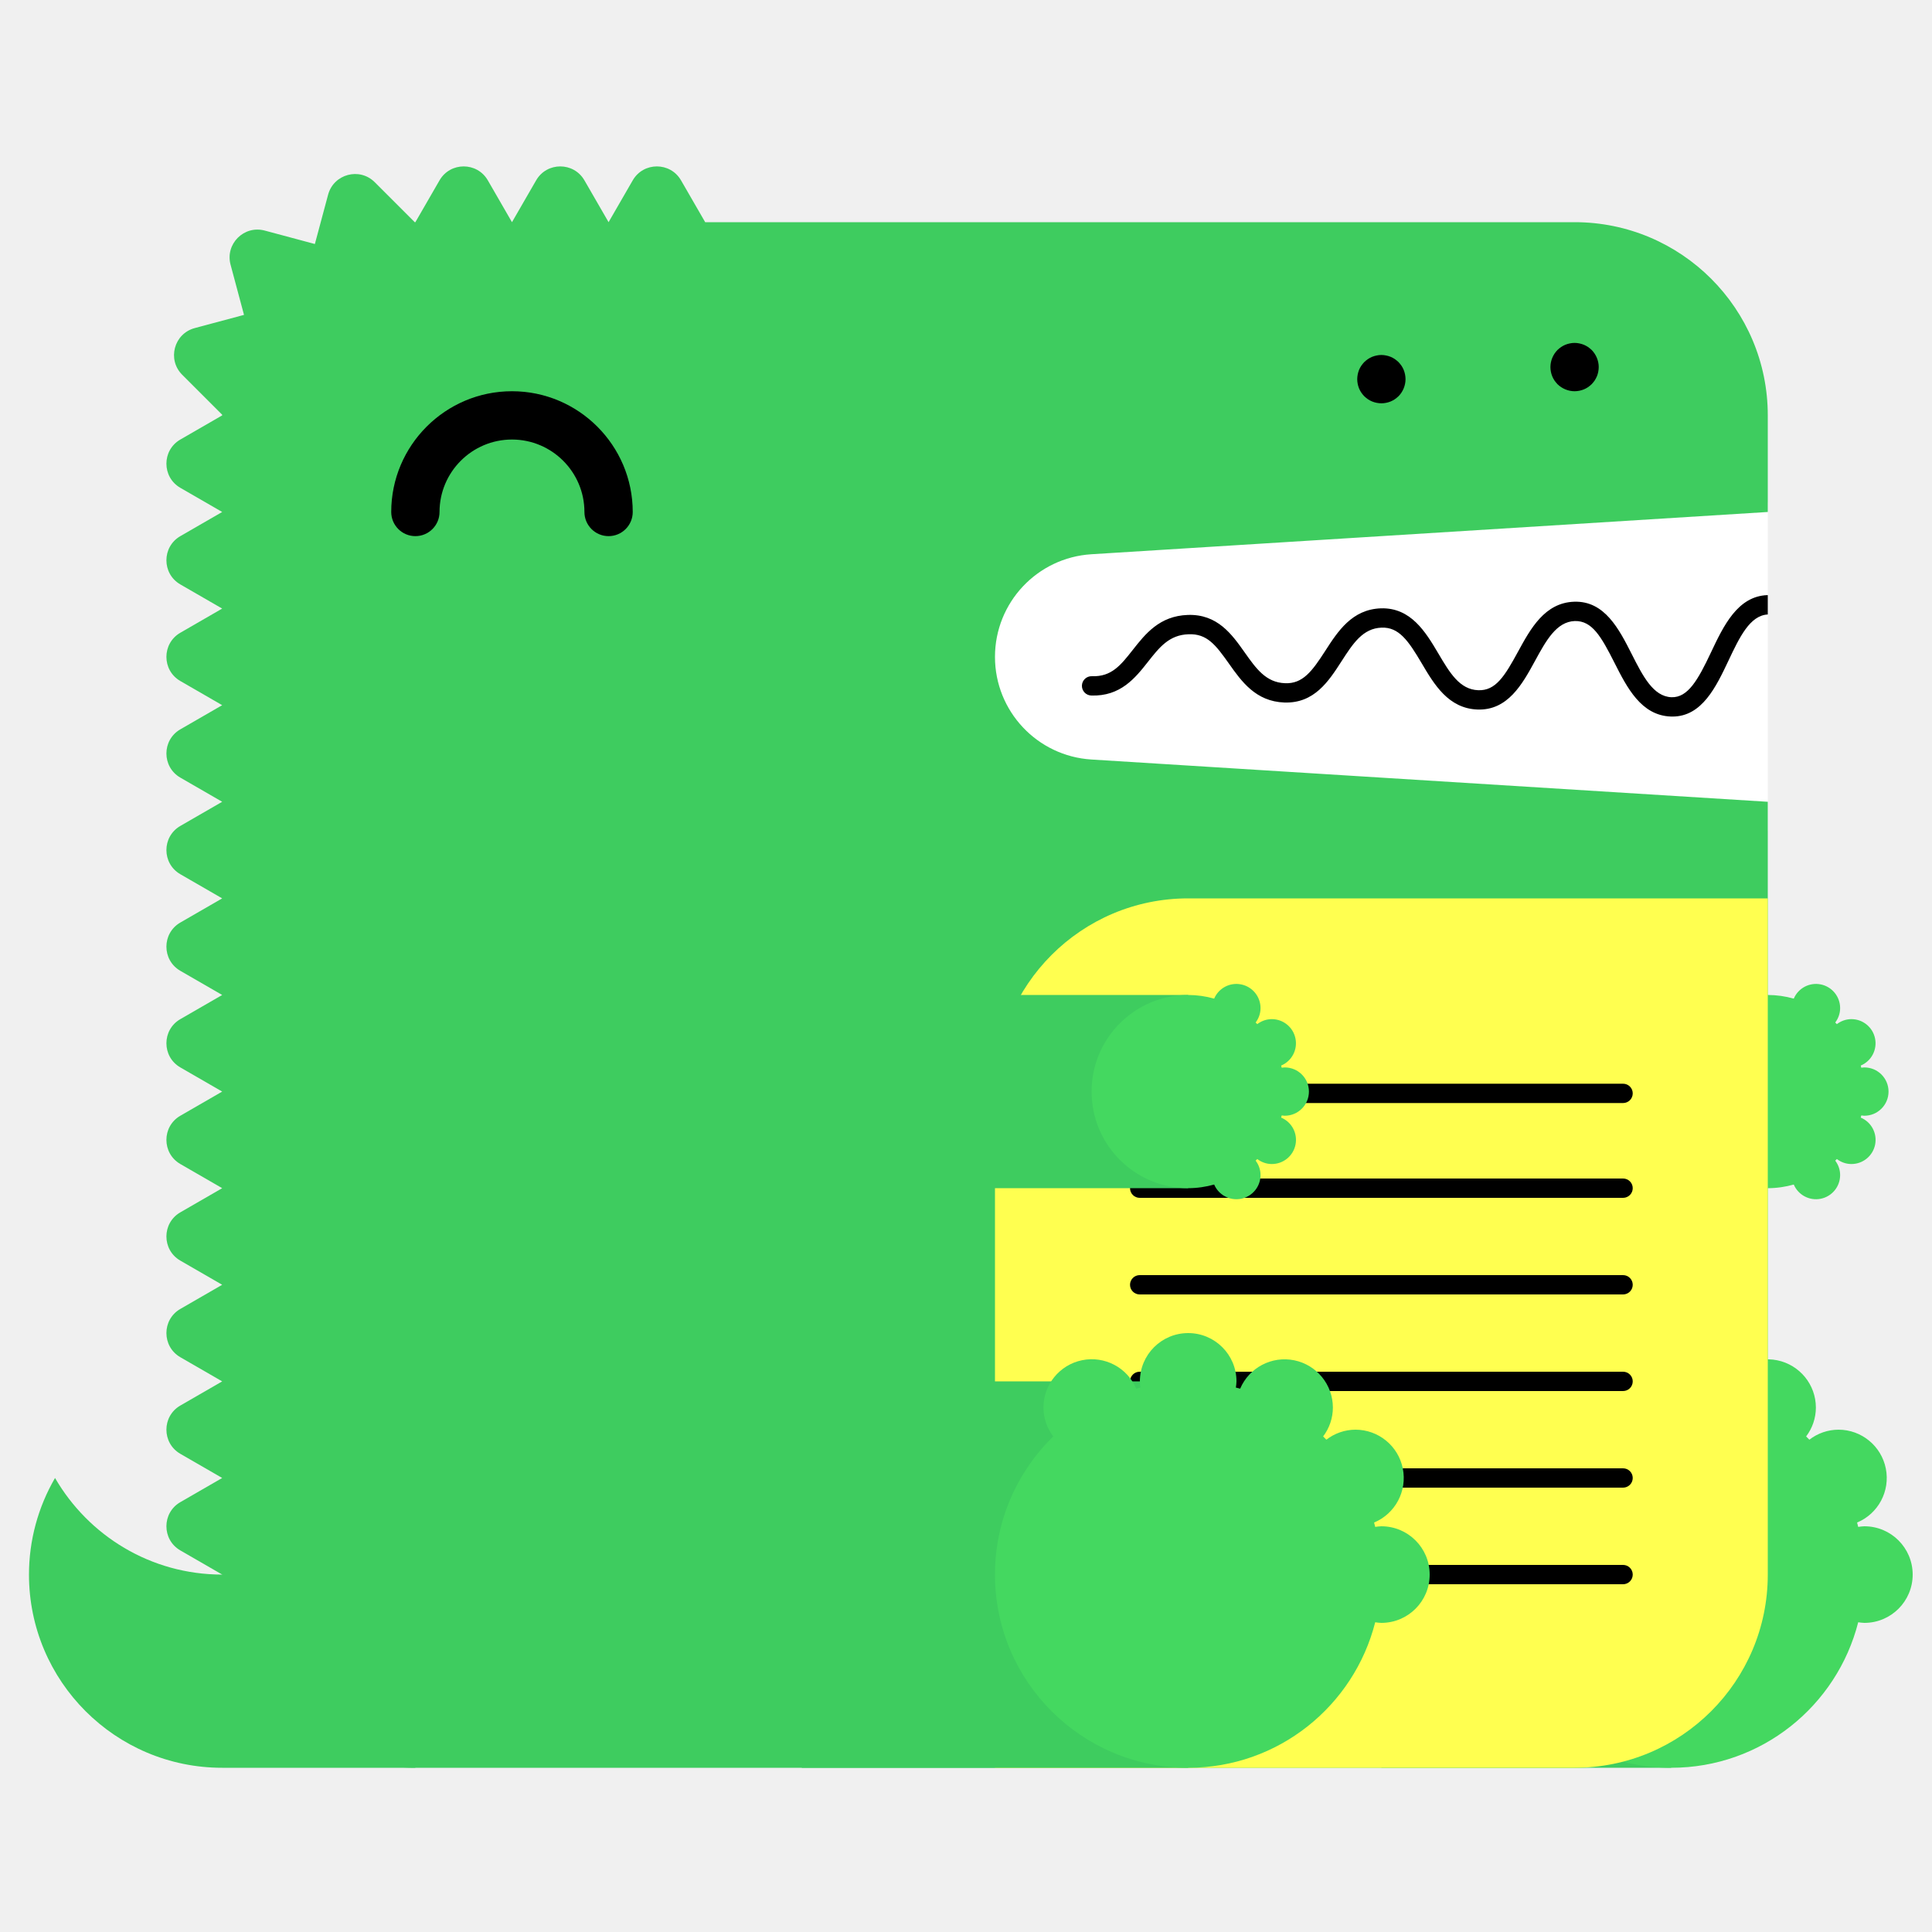
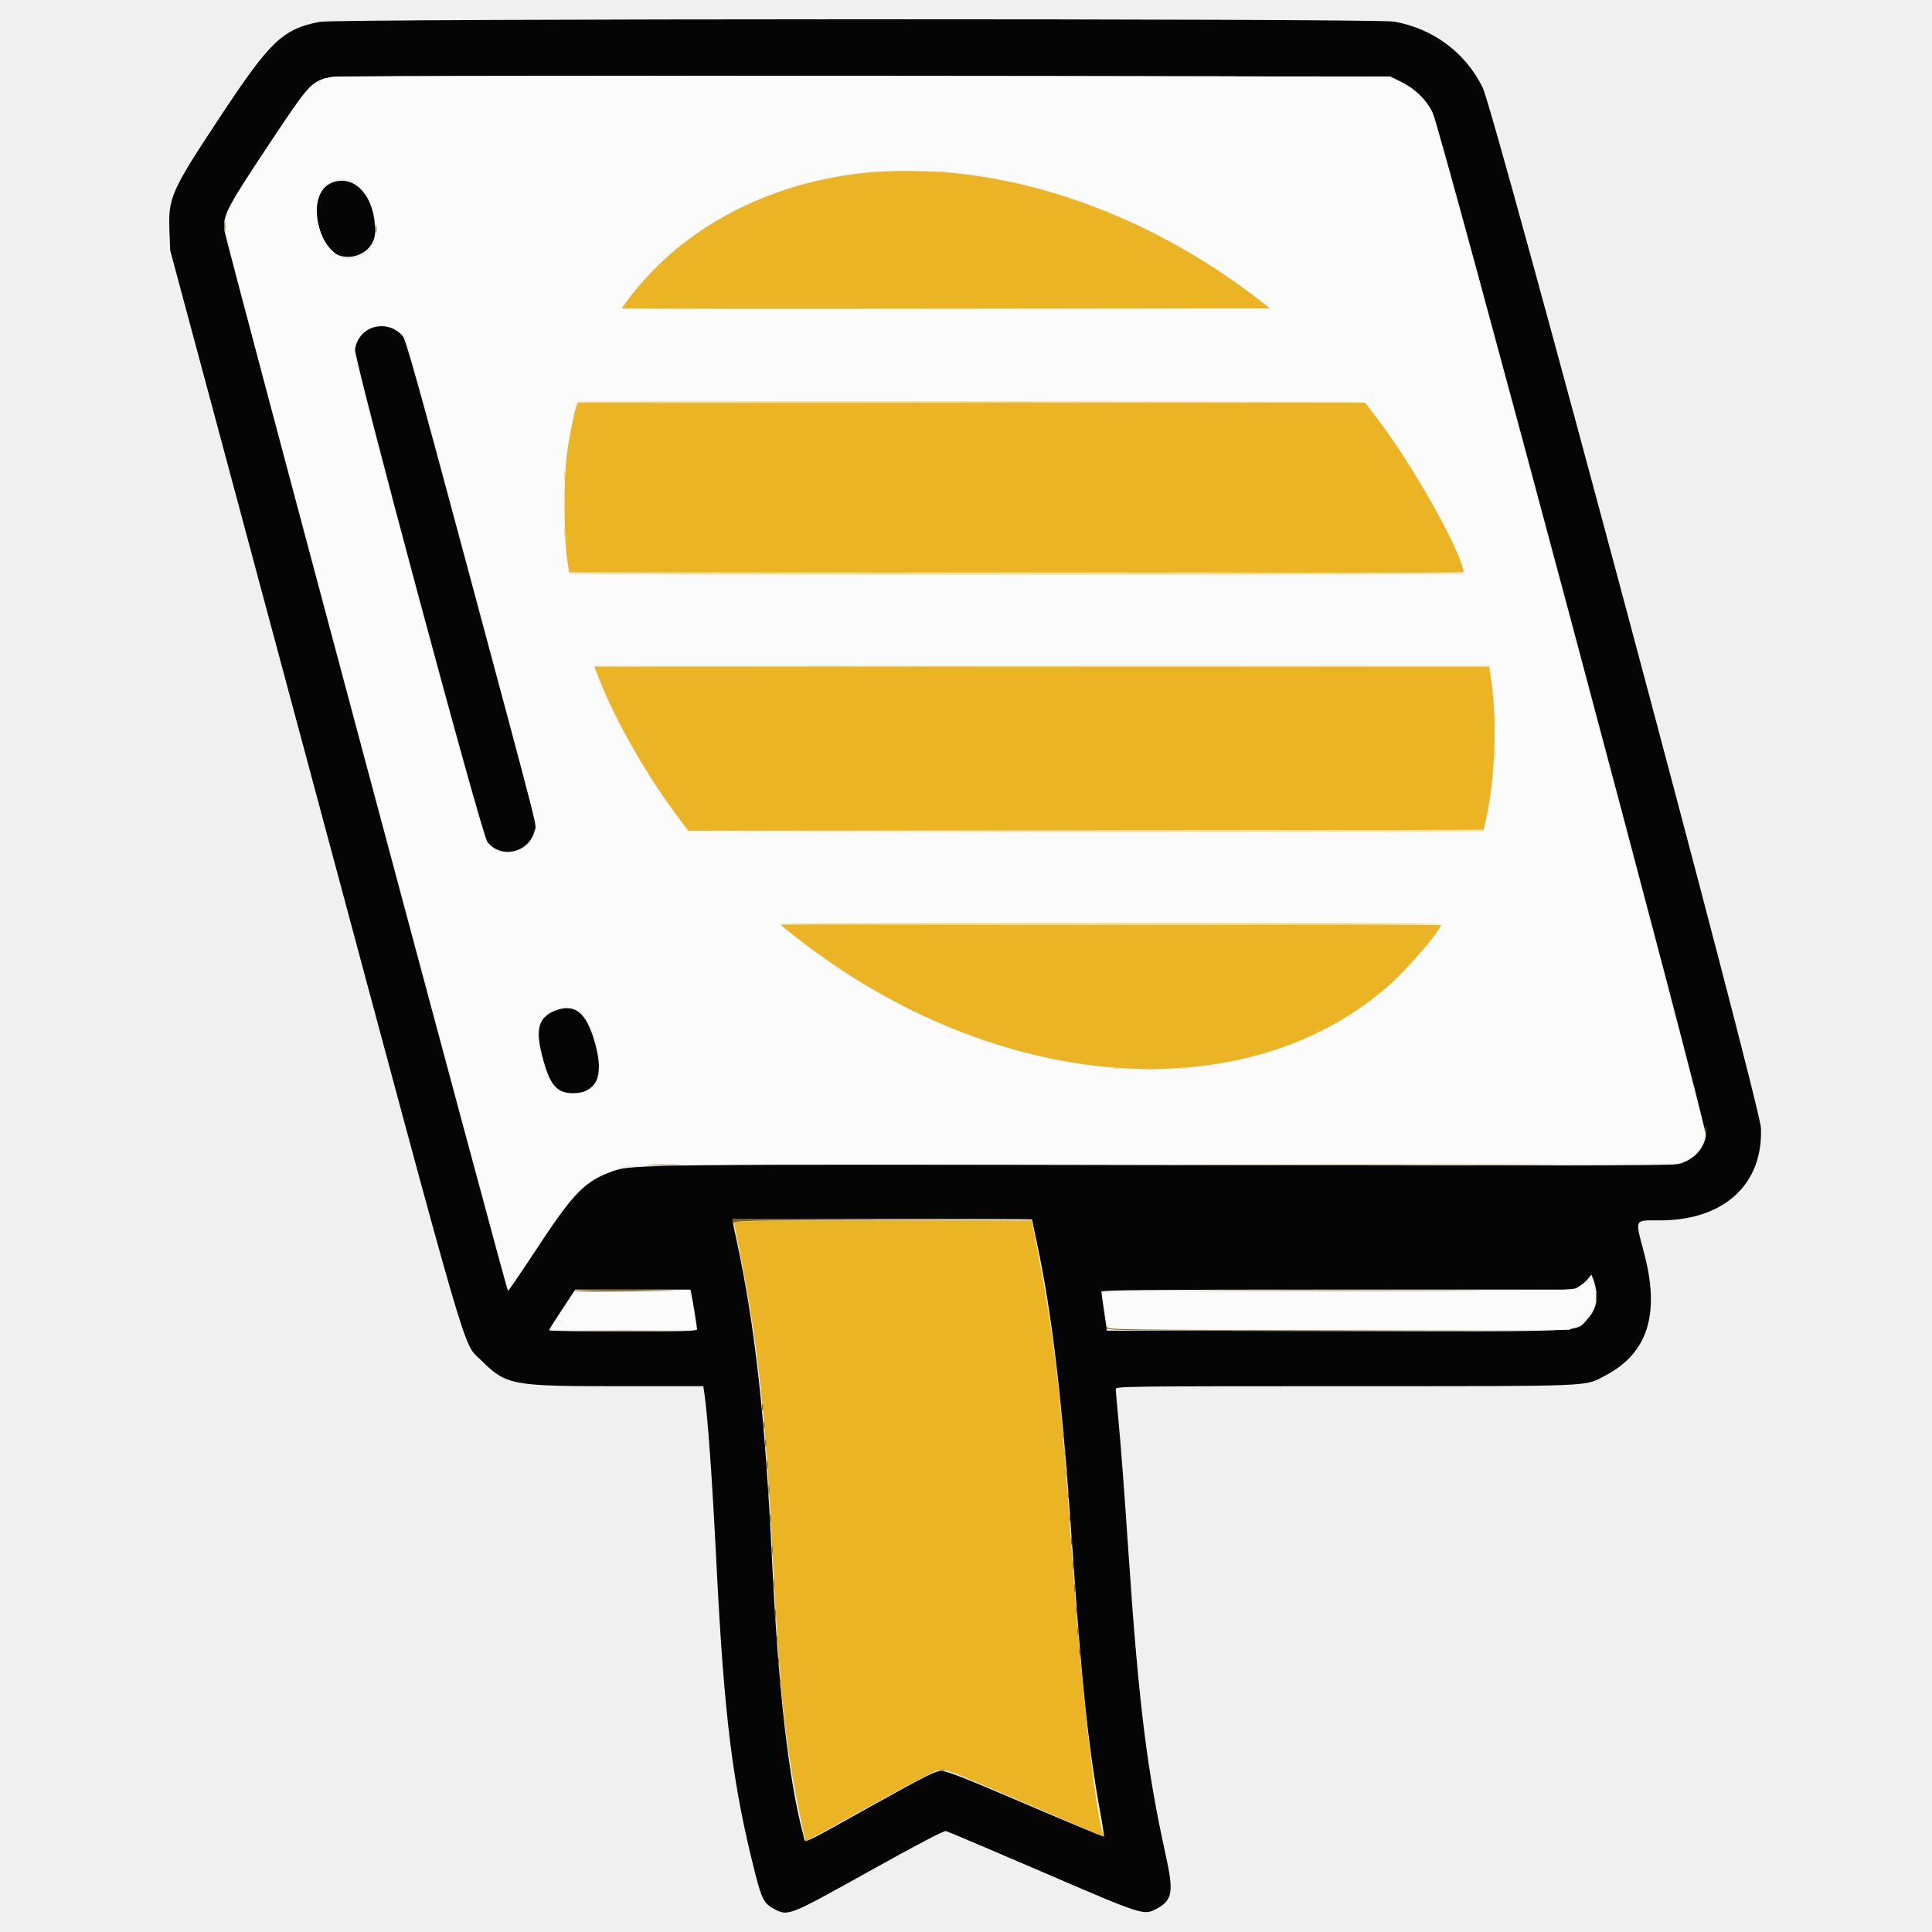
- <svg xmlns="http://www.w3.org/2000/svg" width="200" height="200" viewBox="0 0 200 200">
-   <g fill="none" fill-rule="evenodd">
-     <path fill="#FFF" d="M99 52h84v34H99z" />
-     <path d="M23 163c-7.398 0-13.843-4.027-17.303-10A19.886 19.886 0 0 0 3 163c0 11.046 8.954 20 20 20h20v-20H23z" fill="#3ECC5F" />
-     <path d="M112.98 57.376L183 53V43c0-11.046-8.954-20-20-20H73l-2.5-4.33c-1.112-1.925-3.889-1.925-5 0L63 23l-2.5-4.33c-1.111-1.925-3.889-1.925-5 0L53 23l-2.5-4.33c-1.111-1.925-3.889-1.925-5 0L43 23c-.022 0-.042.003-.065.003l-4.142-4.141c-1.57-1.571-4.252-.853-4.828 1.294l-1.369 5.104-5.192-1.392c-2.148-.575-4.111 1.389-3.535 3.536l1.39 5.193-5.102 1.367c-2.148.576-2.867 3.259-1.296 4.83l4.142 4.142c0 .021-.003.042-.003.064l-4.33 2.5c-1.925 1.111-1.925 3.889 0 5L23 53l-4.33 2.5c-1.925 1.111-1.925 3.889 0 5L23 63l-4.33 2.5c-1.925 1.111-1.925 3.889 0 5L23 73l-4.33 2.5c-1.925 1.111-1.925 3.889 0 5L23 83l-4.33 2.5c-1.925 1.111-1.925 3.889 0 5L23 93l-4.33 2.5c-1.925 1.111-1.925 3.889 0 5L23 103l-4.33 2.5c-1.925 1.111-1.925 3.889 0 5L23 113l-4.33 2.5c-1.925 1.111-1.925 3.889 0 5L23 123l-4.33 2.5c-1.925 1.111-1.925 3.889 0 5L23 133l-4.33 2.5c-1.925 1.111-1.925 3.889 0 5L23 143l-4.33 2.5c-1.925 1.111-1.925 3.889 0 5L23 153l-4.33 2.5c-1.925 1.111-1.925 3.889 0 5L23 163c0 11.046 8.954 20 20 20h120c11.046 0 20-8.954 20-20V83l-70.02-4.376A10.645 10.645 0 0 1 103 68c0-5.621 4.37-10.273 9.98-10.624" fill="#3ECC5F" />
-     <path fill="#3ECC5F" d="M143 183h30v-40h-30z" />
-     <path d="M193 158c-.219 0-.428.037-.639.064-.038-.15-.074-.301-.116-.451A5 5 0 0 0 190.32 148a4.96 4.96 0 0 0-3.016 1.036 26.531 26.531 0 0 0-.335-.336 4.955 4.955 0 0 0 1.011-2.987 5 5 0 0 0-9.599-1.959c-.148-.042-.297-.077-.445-.115.027-.211.064-.42.064-.639a5 5 0 0 0-5-5 5 5 0 0 0-5 5c0 .219.037.428.064.639-.148.038-.297.073-.445.115a4.998 4.998 0 0 0-9.599 1.959c0 1.125.384 2.151 1.011 2.987-3.717 3.632-6.031 8.693-6.031 14.3 0 11.046 8.954 20 20 20 9.339 0 17.16-6.41 19.361-15.064.211.027.42.064.639.064a5 5 0 0 0 5-5 5 5 0 0 0-5-5" fill="#44D860" />
-     <path fill="#3ECC5F" d="M153 123h30v-20h-30z" />
-     <path d="M193 115.5a2.5 2.5 0 1 0 0-5c-.109 0-.214.019-.319.032-.02-.075-.037-.15-.058-.225a2.501 2.501 0 0 0-.963-4.807c-.569 0-1.088.197-1.508.518a6.653 6.653 0 0 0-.168-.168c.314-.417.506-.931.506-1.494a2.5 2.5 0 0 0-4.8-.979A9.987 9.987 0 0 0 183 103c-5.522 0-10 4.478-10 10s4.478 10 10 10c.934 0 1.833-.138 2.69-.377a2.5 2.5 0 0 0 4.8-.979c0-.563-.192-1.077-.506-1.494.057-.055.113-.111.168-.168.42.321.939.518 1.508.518a2.5 2.5 0 0 0 .963-4.807c.021-.074.038-.15.058-.225.105.013.21.032.319.032" fill="#44D860" />
-     <path d="M63 55.5a2.5 2.5 0 0 1-2.5-2.5c0-4.136-3.364-7.5-7.5-7.5s-7.5 3.364-7.5 7.5a2.5 2.5 0 1 1-5 0c0-6.893 5.607-12.5 12.5-12.5S65.5 46.107 65.5 53a2.5 2.5 0 0 1-2.5 2.5" fill="#000" />
-     <path d="M103 183h60c11.046 0 20-8.954 20-20V93h-60c-11.046 0-20 8.954-20 20v70z" fill="#FFFF50" />
-     <path d="M168.02 124h-50.04a1 1 0 1 1 0-2h50.04a1 1 0 1 1 0 2m0 20h-50.04a1 1 0 1 1 0-2h50.04a1 1 0 1 1 0 2m0 20h-50.04a1 1 0 1 1 0-2h50.04a1 1 0 1 1 0 2m0-49.814h-50.04a1 1 0 1 1 0-2h50.04a1 1 0 1 1 0 2m0 19.814h-50.04a1 1 0 1 1 0-2h50.04a1 1 0 1 1 0 2m0 20h-50.04a1 1 0 1 1 0-2h50.04a1 1 0 1 1 0 2M183 61.611c-.012 0-.022-.006-.034-.005-3.09.105-4.552 3.196-5.842 5.923-1.346 2.85-2.387 4.703-4.093 4.647-1.889-.068-2.969-2.202-4.113-4.46-1.314-2.594-2.814-5.536-5.963-5.426-3.046.104-4.513 2.794-5.807 5.167-1.377 2.528-2.314 4.065-4.121 3.994-1.927-.07-2.951-1.805-4.136-3.813-1.321-2.236-2.848-4.75-5.936-4.664-2.994.103-4.465 2.385-5.763 4.4-1.373 2.13-2.335 3.428-4.165 3.351-1.973-.07-2.992-1.51-4.171-3.177-1.324-1.873-2.816-3.993-5.895-3.89-2.928.1-4.399 1.97-5.696 3.618-1.232 1.564-2.194 2.802-4.229 2.724a1 1 0 0 0-.072 2c3.017.101 4.545-1.8 5.872-3.487 1.177-1.496 2.193-2.787 4.193-2.855 1.926-.082 2.829 1.115 4.195 3.045 1.297 1.834 2.769 3.914 5.731 4.021 3.103.104 4.596-2.215 5.918-4.267 1.182-1.834 2.202-3.417 4.15-3.484 1.793-.067 2.769 1.35 4.145 3.681 1.297 2.197 2.766 4.686 5.787 4.796 3.125.108 4.634-2.62 5.949-5.035 1.139-2.088 2.214-4.06 4.119-4.126 1.793-.042 2.728 1.595 4.111 4.33 1.292 2.553 2.757 5.445 5.825 5.556l.169.003c3.064 0 4.518-3.075 5.805-5.794 1.139-2.41 2.217-4.68 4.067-4.773v-2z" fill="#000" />
-     <path fill="#3ECC5F" d="M83 183h40v-40H83z" />
-     <path d="M143 158c-.219 0-.428.037-.639.064-.038-.15-.074-.301-.116-.451A5 5 0 0 0 140.32 148a4.96 4.96 0 0 0-3.016 1.036 26.531 26.531 0 0 0-.335-.336 4.955 4.955 0 0 0 1.011-2.987 5 5 0 0 0-9.599-1.959c-.148-.042-.297-.077-.445-.115.027-.211.064-.42.064-.639a5 5 0 0 0-5-5 5 5 0 0 0-5 5c0 .219.037.428.064.639-.148.038-.297.073-.445.115a4.998 4.998 0 0 0-9.599 1.959c0 1.125.384 2.151 1.011 2.987-3.717 3.632-6.031 8.693-6.031 14.3 0 11.046 8.954 20 20 20 9.339 0 17.16-6.41 19.361-15.064.211.027.42.064.639.064a5 5 0 0 0 5-5 5 5 0 0 0-5-5" fill="#44D860" />
-     <path fill="#3ECC5F" d="M83 123h40v-20H83z" />
-     <path d="M133 115.5a2.5 2.5 0 1 0 0-5c-.109 0-.214.019-.319.032-.02-.075-.037-.15-.058-.225a2.501 2.501 0 0 0-.963-4.807c-.569 0-1.088.197-1.508.518a6.653 6.653 0 0 0-.168-.168c.314-.417.506-.931.506-1.494a2.5 2.5 0 0 0-4.8-.979A9.987 9.987 0 0 0 123 103c-5.522 0-10 4.478-10 10s4.478 10 10 10c.934 0 1.833-.138 2.69-.377a2.5 2.5 0 0 0 4.8-.979c0-.563-.192-1.077-.506-1.494.057-.055.113-.111.168-.168.42.321.939.518 1.508.518a2.5 2.5 0 0 0 .963-4.807c.021-.074.038-.15.058-.225.105.013.21.032.319.032" fill="#44D860" />
-     <path d="M143 41.75c-.16 0-.33-.02-.49-.05a2.52 2.52 0 0 1-.47-.14c-.15-.06-.29-.14-.431-.23-.13-.09-.259-.2-.38-.31-.109-.12-.219-.24-.309-.38s-.17-.28-.231-.43a2.619 2.619 0 0 1-.189-.96c0-.16.02-.33.05-.49.03-.16.08-.31.139-.47.061-.15.141-.29.231-.43.09-.13.2-.26.309-.38.121-.11.25-.22.38-.31.141-.09.281-.17.431-.23.149-.06.31-.11.47-.14.32-.07.65-.07.98 0 .159.03.32.08.47.14.149.06.29.14.43.23.13.09.259.2.38.31.11.12.22.25.31.38.09.14.17.28.23.43.06.16.11.31.14.47.029.16.05.33.05.49 0 .66-.271 1.31-.73 1.77-.121.11-.25.22-.38.31-.14.09-.281.17-.43.23a2.565 2.565 0 0 1-.96.19m20-1.25c-.66 0-1.3-.27-1.771-.73a3.802 3.802 0 0 1-.309-.38c-.09-.14-.17-.28-.231-.43a2.619 2.619 0 0 1-.189-.96c0-.66.27-1.3.729-1.77.121-.11.25-.22.38-.31.141-.09.281-.17.431-.23.149-.06.31-.11.47-.14.32-.07.66-.07.98 0 .159.03.32.08.47.14.149.06.29.14.43.23.13.09.259.2.38.31.459.47.73 1.11.73 1.77 0 .16-.021.33-.05.49-.03.16-.08.32-.14.47-.07.15-.14.29-.23.43-.09.13-.2.26-.31.38-.121.11-.25.22-.38.31-.14.09-.281.17-.43.23a2.565 2.565 0 0 1-.96.19" fill="#000" />
+ <svg xmlns="http://www.w3.org/2000/svg" id="svg" version="1.1" width="400" height="400" viewBox="0, 0, 400,400">
+   <g id="svgg">
+     <path id="path0" d="M66.167 4.521 C 58.561 6.015,55.972 8.469,45.823 23.810 C 35.346 39.647,34.805 40.865,35.086 47.972 L 35.238 51.833 65.128 163.167 C 98.062 285.837,95.702 277.734,99.631 281.642 C 104.800 286.785,105.935 287.000,127.874 287.000 L 145.608 287.000 145.797 288.250 C 146.522 293.032,147.433 305.784,148.339 323.833 C 149.925 355.402,151.670 369.394,156.297 387.650 C 157.721 393.268,158.186 394.142,160.353 395.272 C 163.191 396.751,163.294 396.710,180.078 387.360 C 189.797 381.946,195.404 379.005,195.833 379.096 C 196.200 379.174,205.125 382.958,215.667 387.505 C 236.475 396.481,236.793 396.586,239.314 395.272 C 242.761 393.474,243.060 391.837,241.353 384.100 C 237.462 366.467,235.733 352.466,233.663 321.833 C 232.729 308.016,232.049 299.053,231.486 293.167 C 231.223 290.417,231.006 287.904,231.004 287.583 C 231.000 287.031,233.481 287.000,278.417 286.995 C 330.929 286.990,327.956 287.110,332.347 284.803 C 341.169 280.167,343.737 272.069,340.393 259.424 C 338.479 252.186,338.246 252.667,343.672 252.667 C 356.925 252.667,365.065 245.208,364.582 233.508 C 364.380 228.612,309.404 23.075,306.977 18.139 C 303.417 10.901,296.774 5.944,288.667 4.476 C 284.922 3.798,69.626 3.841,66.167 4.521 M290.089 16.937 C 293.028 18.384,295.437 20.758,296.655 23.408 C 298.444 27.299,353.462 233.315,353.192 235.112 C 352.749 238.069,350.342 240.435,347.159 241.041 C 345.683 241.322,319.299 241.371,245.333 241.229 C 135.988 241.020,130.848 241.071,127.064 242.415 C 121.103 244.532,118.857 246.804,111.145 258.519 C 107.927 263.407,105.237 267.348,105.166 267.277 C 104.801 266.912,46.588 49.227,46.438 47.667 C 46.143 44.590,46.910 43.103,55.383 30.333 C 63.449 18.176,64.060 17.436,66.978 16.292 C 68.431 15.723,73.500 15.699,178.174 15.765 L 287.847 15.833 290.089 16.937 M69.123 37.679 C 65.218 38.875,64.428 44.582,67.364 50.383 C 69.832 55.260,77.667 53.343,77.667 47.862 C 77.667 40.938,73.745 36.264,69.123 37.679 M77.758 67.670 C 75.510 68.177,73.902 69.931,73.509 72.305 C 73.210 74.113,99.691 172.692,100.903 174.285 C 103.648 177.893,109.503 176.580,110.644 172.102 C 111.074 170.416,112.519 176.106,96.480 116.353 C 86.656 79.753,84.022 70.348,83.385 69.591 C 82.007 67.953,79.819 67.206,77.758 67.670 M115.167 209.157 C 111.599 210.447,110.814 212.863,112.188 218.332 C 113.749 224.549,115.164 226.315,118.597 226.328 C 123.439 226.346,125.043 222.989,123.319 216.446 C 121.573 209.818,119.201 207.697,115.167 209.157 M213.667 252.473 C 213.667 252.550,214.049 254.382,214.516 256.543 C 217.829 271.865,219.894 289.425,221.997 320.167 C 223.959 348.830,225.345 361.930,227.866 375.629 C 228.318 378.083,228.622 380.156,228.541 380.236 C 228.461 380.317,221.193 377.296,212.390 373.524 C 199.609 368.048,196.088 366.667,194.910 366.667 C 193.611 366.667,191.902 367.521,180.537 373.849 C 165.175 382.404,166.788 381.691,166.365 380.111 C 163.275 368.573,161.146 349.900,159.834 322.833 C 158.399 293.204,156.312 274.433,152.486 256.738 C 152.036 254.653,151.667 252.809,151.667 252.640 C 151.667 252.456,164.019 252.333,182.667 252.333 C 199.717 252.333,213.667 252.396,213.667 252.473 M330.499 267.371 C 330.810 269.565,330.185 271.481,328.599 273.201 C 326.162 275.845,329.780 275.680,276.499 275.584 L 229.177 275.500 228.613 271.667 C 228.303 269.558,228.039 267.646,228.025 267.417 C 228.005 267.085,237.993 267.000,276.917 266.999 L 325.833 266.998 326.977 266.300 C 327.606 265.917,328.425 265.217,328.796 264.744 L 329.472 263.885 329.877 264.859 C 330.100 265.395,330.380 266.525,330.499 267.371 M143.146 267.917 C 143.430 269.231,144.321 274.756,144.328 275.250 C 144.332 275.577,141.048 275.667,129.000 275.667 C 120.567 275.667,113.667 275.560,113.667 275.430 C 113.667 275.299,114.888 273.349,116.380 271.096 L 119.093 267.000 131.020 267.000 L 142.947 267.000 143.146 267.917 " stroke="none" fill="#040504" fill-rule="evenodd" />
+     <path id="path1" d="M180.056 35.702 C 159.186 37.558,140.445 47.541,129.673 62.541 L 128.625 64.000 195.873 64.000 L 263.120 64.000 260.977 62.330 C 236.369 43.157,206.551 33.345,180.056 35.702 M119.329 84.178 C 118.898 85.312,117.802 90.802,117.268 94.500 C 116.712 98.351,116.788 111.433,117.390 115.500 L 117.833 118.500 210.417 118.584 C 261.337 118.630,303.000 118.584,303.000 118.481 C 303.000 115.166,293.031 97.205,285.944 87.750 L 282.634 83.333 201.142 83.333 L 119.650 83.333 119.329 84.178 M124.207 140.917 C 127.499 149.230,133.678 160.121,139.715 168.249 L 142.500 171.999 224.832 171.916 L 307.165 171.833 307.741 169.167 C 309.693 160.144,309.988 147.675,308.453 139.083 L 308.259 138.000 215.656 138.000 L 123.052 138.000 124.207 140.917 M161.667 191.455 C 161.667 191.522,163.204 192.777,165.083 194.244 C 206.139 226.297,257.782 230.372,287.667 203.916 C 291.279 200.718,298.333 192.542,298.333 191.553 C 298.333 191.432,267.583 191.333,230.000 191.333 C 192.417 191.333,161.667 191.388,161.667 191.455 M152.000 253.115 C 152.000 253.361,152.455 255.799,153.012 258.531 C 156.825 277.247,158.488 292.545,160.003 322.833 C 161.338 349.537,162.506 360.623,165.550 375.493 C 166.187 378.606,166.740 381.184,166.778 381.222 C 166.816 381.261,172.765 378.002,179.996 373.981 C 187.228 369.960,193.628 366.579,194.217 366.468 C 195.698 366.191,195.987 366.300,212.500 373.416 C 228.985 380.520,228.765 380.429,228.543 380.069 C 227.033 377.627,223.803 348.877,221.831 320.333 C 219.667 289.011,218.327 277.203,214.958 259.750 L 213.591 252.667 182.795 252.667 C 157.233 252.667,152.000 252.743,152.000 253.115 " stroke="none" fill="#ebb424" fill-rule="evenodd" />
+     <path id="path2" d="M68.833 15.891 C 64.738 16.792,64.044 17.545,55.800 30.036 C 46.930 43.474,46.934 43.467,46.763 46.500 C 46.637 48.730,47.932 53.677,75.935 157.977 L 105.239 267.121 111.399 257.801 C 118.988 246.321,120.914 244.425,127.388 242.060 L 129.833 241.167 239.000 241.000 L 348.167 240.833 349.577 240.025 C 351.472 238.940,352.752 236.950,352.931 234.812 C 353.089 232.926,298.097 26.928,296.497 23.411 C 294.901 19.902,290.756 16.767,286.705 16.005 C 284.946 15.674,70.330 15.561,68.833 15.891 M197.859 35.693 C 218.876 37.769,240.992 46.911,259.812 61.301 L 263.124 63.833 196.007 63.917 C 159.093 63.964,128.822 63.933,128.739 63.850 C 128.412 63.523,133.107 57.985,136.543 54.645 C 147.735 43.767,162.244 37.345,179.667 35.560 C 182.442 35.275,194.526 35.364,197.859 35.693 M73.600 37.802 C 76.777 39.455,78.970 47.056,77.225 50.364 C 74.200 56.099,67.729 53.912,65.879 46.530 C 64.191 39.790,68.361 35.076,73.600 37.802 M82.489 68.469 C 83.160 68.981,83.927 69.872,84.193 70.450 C 84.976 72.146,111.000 169.600,111.000 170.833 C 111.000 176.376,103.532 178.718,100.552 174.110 C 99.518 172.510,73.330 75.141,73.339 72.927 C 73.356 68.362,78.844 65.689,82.489 68.469 M282.797 83.455 C 291.236 93.829,300.413 109.523,303.144 118.250 L 303.378 119.000 210.565 119.000 L 117.752 119.000 117.293 115.750 C 116.134 107.555,116.767 94.205,118.706 85.917 L 119.389 83.000 200.908 83.000 C 269.378 83.000,282.486 83.073,282.797 83.455 M308.951 140.833 C 310.105 148.516,309.518 162.552,307.737 169.833 L 307.167 172.167 224.833 172.167 L 142.500 172.167 139.732 168.500 C 133.284 159.958,124.574 144.224,123.148 138.543 L 122.927 137.665 215.714 137.749 L 308.500 137.833 308.951 140.833 M298.667 191.256 C 298.667 191.397,297.484 193.085,296.038 195.006 C 271.163 228.069,218.049 230.414,173.391 200.420 C 168.813 197.345,161.364 191.675,161.345 191.250 C 161.338 191.112,192.233 191.000,230.000 191.000 C 267.767 191.000,298.667 191.115,298.667 191.256 M119.552 209.214 C 122.538 210.631,125.457 220.194,123.850 223.300 C 121.649 227.557,115.715 227.616,113.535 223.402 C 112.334 221.078,110.921 214.532,111.309 213.089 C 112.287 209.457,116.194 207.620,119.552 209.214 M328.500 265.351 C 326.515 267.464,329.914 267.333,276.844 267.333 C 238.259 267.333,228.333 267.419,228.331 267.750 C 228.330 267.979,228.576 269.779,228.878 271.750 L 229.426 275.333 277.147 275.333 L 324.869 275.333 326.564 274.489 C 329.730 272.911,331.062 269.450,329.936 265.727 L 329.500 264.287 328.500 265.351 M116.551 271.164 C 115.148 273.271,114.000 275.071,114.000 275.164 C 114.000 275.257,120.750 275.333,129.000 275.333 C 143.888 275.333,144.000 275.328,144.000 274.652 C 144.000 274.277,143.752 272.477,143.449 270.652 L 142.898 267.333 131.000 267.333 L 119.103 267.333 116.551 271.164 " stroke="none" fill="#fbfbfb" fill-rule="evenodd" />
+     <path id="path3" d="M46.433 47.000 C 46.433 48.008,46.496 48.421,46.572 47.917 C 46.648 47.413,46.648 46.587,46.572 46.083 C 46.496 45.579,46.433 45.992,46.433 47.000 M77.751 47.500 C 77.754 48.233,77.823 48.494,77.902 48.079 C 77.982 47.665,77.979 47.065,77.896 46.746 C 77.812 46.427,77.747 46.767,77.751 47.500 M353.091 234.000 C 353.091 234.825,353.156 235.162,353.235 234.750 C 353.315 234.338,353.315 233.662,353.235 233.250 C 353.156 232.838,353.091 233.175,353.091 234.000 M134.766 241.248 C 136.380 241.310,138.930 241.309,140.433 241.248 C 141.937 241.186,140.617 241.136,137.500 241.136 C 134.383 241.137,133.153 241.187,134.766 241.248 M251.250 241.250 C 268.713 241.298,297.288 241.298,314.750 241.250 C 332.213 241.202,317.925 241.163,283.000 241.163 C 248.075 241.163,233.788 241.202,251.250 241.250 M151.705 253.083 C 151.734 253.645,151.782 253.687,151.896 253.252 C 152.039 252.705,153.877 252.665,182.941 252.583 L 213.833 252.497 182.750 252.415 L 151.667 252.333 151.705 253.083 M118.884 267.250 C 118.743 267.478,127.843 267.472,138.833 267.238 C 141.217 267.187,137.738 267.113,131.103 267.073 C 124.468 267.033,118.970 267.112,118.884 267.250 M252.250 267.250 C 265.679 267.298,287.654 267.298,301.083 267.250 C 314.512 267.202,303.525 267.162,276.667 267.162 C 249.808 267.162,238.821 267.202,252.250 267.250 M330.417 268.500 C 330.421 269.233,330.489 269.494,330.569 269.079 C 330.649 268.665,330.646 268.065,330.562 267.746 C 330.479 267.427,330.414 267.767,330.417 268.500 M229.107 274.833 C 229.175 275.497,229.422 275.500,276.671 275.502 L 324.167 275.503 276.774 275.417 C 232.004 275.336,229.372 275.299,229.210 274.749 C 229.077 274.298,229.054 274.317,229.107 274.833 M121.250 275.583 C 125.513 275.636,132.488 275.636,136.750 275.583 C 141.012 275.530,137.525 275.487,129.000 275.487 C 120.475 275.487,116.988 275.530,121.250 275.583 M157.744 291.333 C 157.744 291.975,157.813 292.237,157.896 291.917 C 157.980 291.596,157.980 291.071,157.896 290.750 C 157.813 290.429,157.744 290.692,157.744 291.333 M158.077 295.000 C 158.077 295.642,158.146 295.904,158.230 295.583 C 158.314 295.262,158.314 294.737,158.230 294.417 C 158.146 294.096,158.077 294.358,158.077 295.000 M220.077 297.000 C 220.077 297.642,220.146 297.904,220.230 297.583 C 220.314 297.262,220.314 296.737,220.230 296.417 C 220.146 296.096,220.077 296.358,220.077 297.000 M158.417 298.833 C 158.421 299.567,158.489 299.827,158.569 299.413 C 158.649 298.998,158.646 298.398,158.562 298.079 C 158.479 297.761,158.414 298.100,158.417 298.833 M220.411 300.667 C 220.411 301.308,220.479 301.571,220.563 301.250 C 220.647 300.929,220.647 300.404,220.563 300.083 C 220.479 299.762,220.411 300.025,220.411 300.667 M158.757 303.333 C 158.757 304.158,158.822 304.496,158.902 304.083 C 158.981 303.671,158.981 302.996,158.902 302.583 C 158.822 302.171,158.757 302.508,158.757 303.333 M220.751 304.833 C 220.754 305.567,220.823 305.827,220.902 305.413 C 220.982 304.998,220.979 304.398,220.896 304.079 C 220.812 303.761,220.747 304.100,220.751 304.833 M159.095 308.500 C 159.098 309.417,159.163 309.752,159.239 309.245 C 159.316 308.739,159.314 307.989,159.235 307.579 C 159.156 307.169,159.093 307.583,159.095 308.500 M221.084 309.500 C 221.088 310.233,221.156 310.494,221.236 310.079 C 221.315 309.665,221.312 309.065,221.229 308.746 C 221.146 308.427,221.080 308.767,221.084 309.500 M159.429 314.500 C 159.431 315.417,159.496 315.752,159.573 315.245 C 159.649 314.739,159.647 313.989,159.568 313.579 C 159.489 313.169,159.426 313.583,159.429 314.500 M221.417 314.167 C 221.421 314.900,221.489 315.161,221.569 314.746 C 221.649 314.331,221.646 313.731,221.562 313.413 C 221.479 313.094,221.414 313.433,221.417 314.167 M221.757 319.000 C 221.757 319.825,221.822 320.162,221.902 319.750 C 221.981 319.337,221.981 318.662,221.902 318.250 C 221.822 317.837,221.757 318.175,221.757 319.000 M159.767 321.000 C 159.767 322.008,159.829 322.421,159.905 321.917 C 159.982 321.412,159.982 320.587,159.905 320.083 C 159.829 319.579,159.767 319.992,159.767 321.000 M222.091 324.000 C 222.091 324.825,222.156 325.162,222.235 324.750 C 222.315 324.337,222.315 323.662,222.235 323.250 C 222.156 322.837,222.091 323.175,222.091 324.000 M160.100 328.000 C 160.100 329.008,160.162 329.421,160.239 328.917 C 160.315 328.412,160.315 327.587,160.239 327.083 C 160.162 326.579,160.100 326.992,160.100 328.000 M222.417 328.833 C 222.421 329.567,222.489 329.827,222.569 329.413 C 222.649 328.998,222.646 328.398,222.562 328.079 C 222.479 327.761,222.414 328.100,222.417 328.833 M222.751 333.500 C 222.754 334.233,222.823 334.494,222.902 334.079 C 222.982 333.665,222.979 333.065,222.896 332.746 C 222.812 332.427,222.747 332.767,222.751 333.500 M160.429 334.167 C 160.431 335.083,160.496 335.419,160.573 334.912 C 160.649 334.405,160.647 333.655,160.568 333.245 C 160.489 332.835,160.426 333.250,160.429 334.167 M223.084 337.833 C 223.088 338.567,223.156 338.827,223.236 338.413 C 223.315 337.998,223.312 337.398,223.229 337.079 C 223.146 336.761,223.080 337.100,223.084 337.833 M160.751 339.500 C 160.754 340.233,160.823 340.494,160.902 340.079 C 160.982 339.665,160.979 339.065,160.896 338.746 C 160.812 338.427,160.747 338.767,160.751 339.500 M223.411 342.000 C 223.411 342.642,223.479 342.904,223.563 342.583 C 223.647 342.262,223.647 341.738,223.563 341.417 C 223.479 341.096,223.411 341.358,223.411 342.000 M161.084 344.167 C 161.088 344.900,161.156 345.161,161.236 344.746 C 161.315 344.331,161.312 343.731,161.229 343.413 C 161.146 343.094,161.080 343.433,161.084 344.167 M161.411 348.333 C 161.411 348.975,161.479 349.238,161.563 348.917 C 161.647 348.596,161.647 348.071,161.563 347.750 C 161.479 347.429,161.411 347.692,161.411 348.333 M194.417 366.563 C 194.737 366.647,195.262 366.647,195.583 366.563 C 195.904 366.479,195.642 366.411,195.000 366.411 C 194.358 366.411,194.096 366.479,194.417 366.563 " stroke="none" fill="#7b6522" fill-rule="evenodd" />
+     <path id="path4" d="M181.254 35.569 C 181.669 35.649,182.269 35.646,182.587 35.562 C 182.906 35.479,182.567 35.414,181.833 35.417 C 181.100 35.421,180.839 35.489,181.254 35.569 M193.921 35.569 C 194.335 35.649,194.935 35.646,195.254 35.562 C 195.573 35.479,195.233 35.414,194.500 35.417 C 193.767 35.421,193.506 35.489,193.921 35.569 M119.333 83.250 C 119.333 83.476,174.560 83.475,253.333 83.248 C 269.558 83.201,246.046 83.126,201.083 83.082 C 156.121 83.037,119.333 83.112,119.333 83.250 M116.751 98.500 C 116.754 99.233,116.823 99.494,116.902 99.079 C 116.982 98.665,116.979 98.065,116.896 97.746 C 116.812 97.427,116.747 97.767,116.751 98.500 M116.751 110.167 C 116.754 110.900,116.823 111.161,116.902 110.746 C 116.982 110.331,116.979 109.731,116.896 109.413 C 116.812 109.094,116.747 109.433,116.751 110.167 M117.667 118.750 C 117.667 118.888,159.442 119.000,210.500 119.000 C 261.558 119.000,303.333 118.888,303.333 118.750 C 303.333 118.612,261.558 118.500,210.500 118.500 C 159.442 118.500,117.667 118.612,117.667 118.750 M215.727 137.916 L 308.287 138.001 308.448 138.751 C 308.590 139.410,308.603 139.400,308.555 138.667 L 308.500 137.833 215.833 137.832 L 123.167 137.832 215.727 137.916 M309.437 148.833 C 309.438 149.933,309.501 150.343,309.575 149.744 C 309.649 149.145,309.648 148.245,309.572 147.744 C 309.495 147.243,309.435 147.733,309.437 148.833 M309.437 156.167 C 309.438 157.267,309.501 157.676,309.575 157.077 C 309.649 156.478,309.648 155.578,309.572 155.077 C 309.495 154.576,309.435 155.067,309.437 156.167 M224.833 172.000 L 142.500 172.169 224.730 172.251 C 279.280 172.306,307.030 172.221,307.167 172.000 C 307.280 171.817,307.326 171.704,307.270 171.749 C 307.213 171.794,270.117 171.907,224.833 172.000 M161.333 191.250 C 161.333 191.387,192.233 191.500,230.000 191.500 C 267.767 191.500,298.667 191.387,298.667 191.250 C 298.667 191.112,267.767 191.000,230.000 191.000 C 192.233 191.000,161.333 191.112,161.333 191.250 M230.417 221.230 C 230.737 221.314,231.262 221.314,231.583 221.230 C 231.904 221.146,231.642 221.077,231.000 221.077 C 230.358 221.077,230.096 221.146,230.417 221.230 M244.417 221.230 C 244.737 221.314,245.262 221.314,245.583 221.230 C 245.904 221.146,245.642 221.077,245.000 221.077 C 244.358 221.077,244.096 221.146,244.417 221.230 M237.256 221.575 C 237.855 221.649,238.755 221.648,239.256 221.572 C 239.757 221.495,239.267 221.435,238.167 221.437 C 237.067 221.438,236.657 221.501,237.256 221.575 " stroke="none" fill="#f4df9b" fill-rule="evenodd" />
  </g>
</svg>
